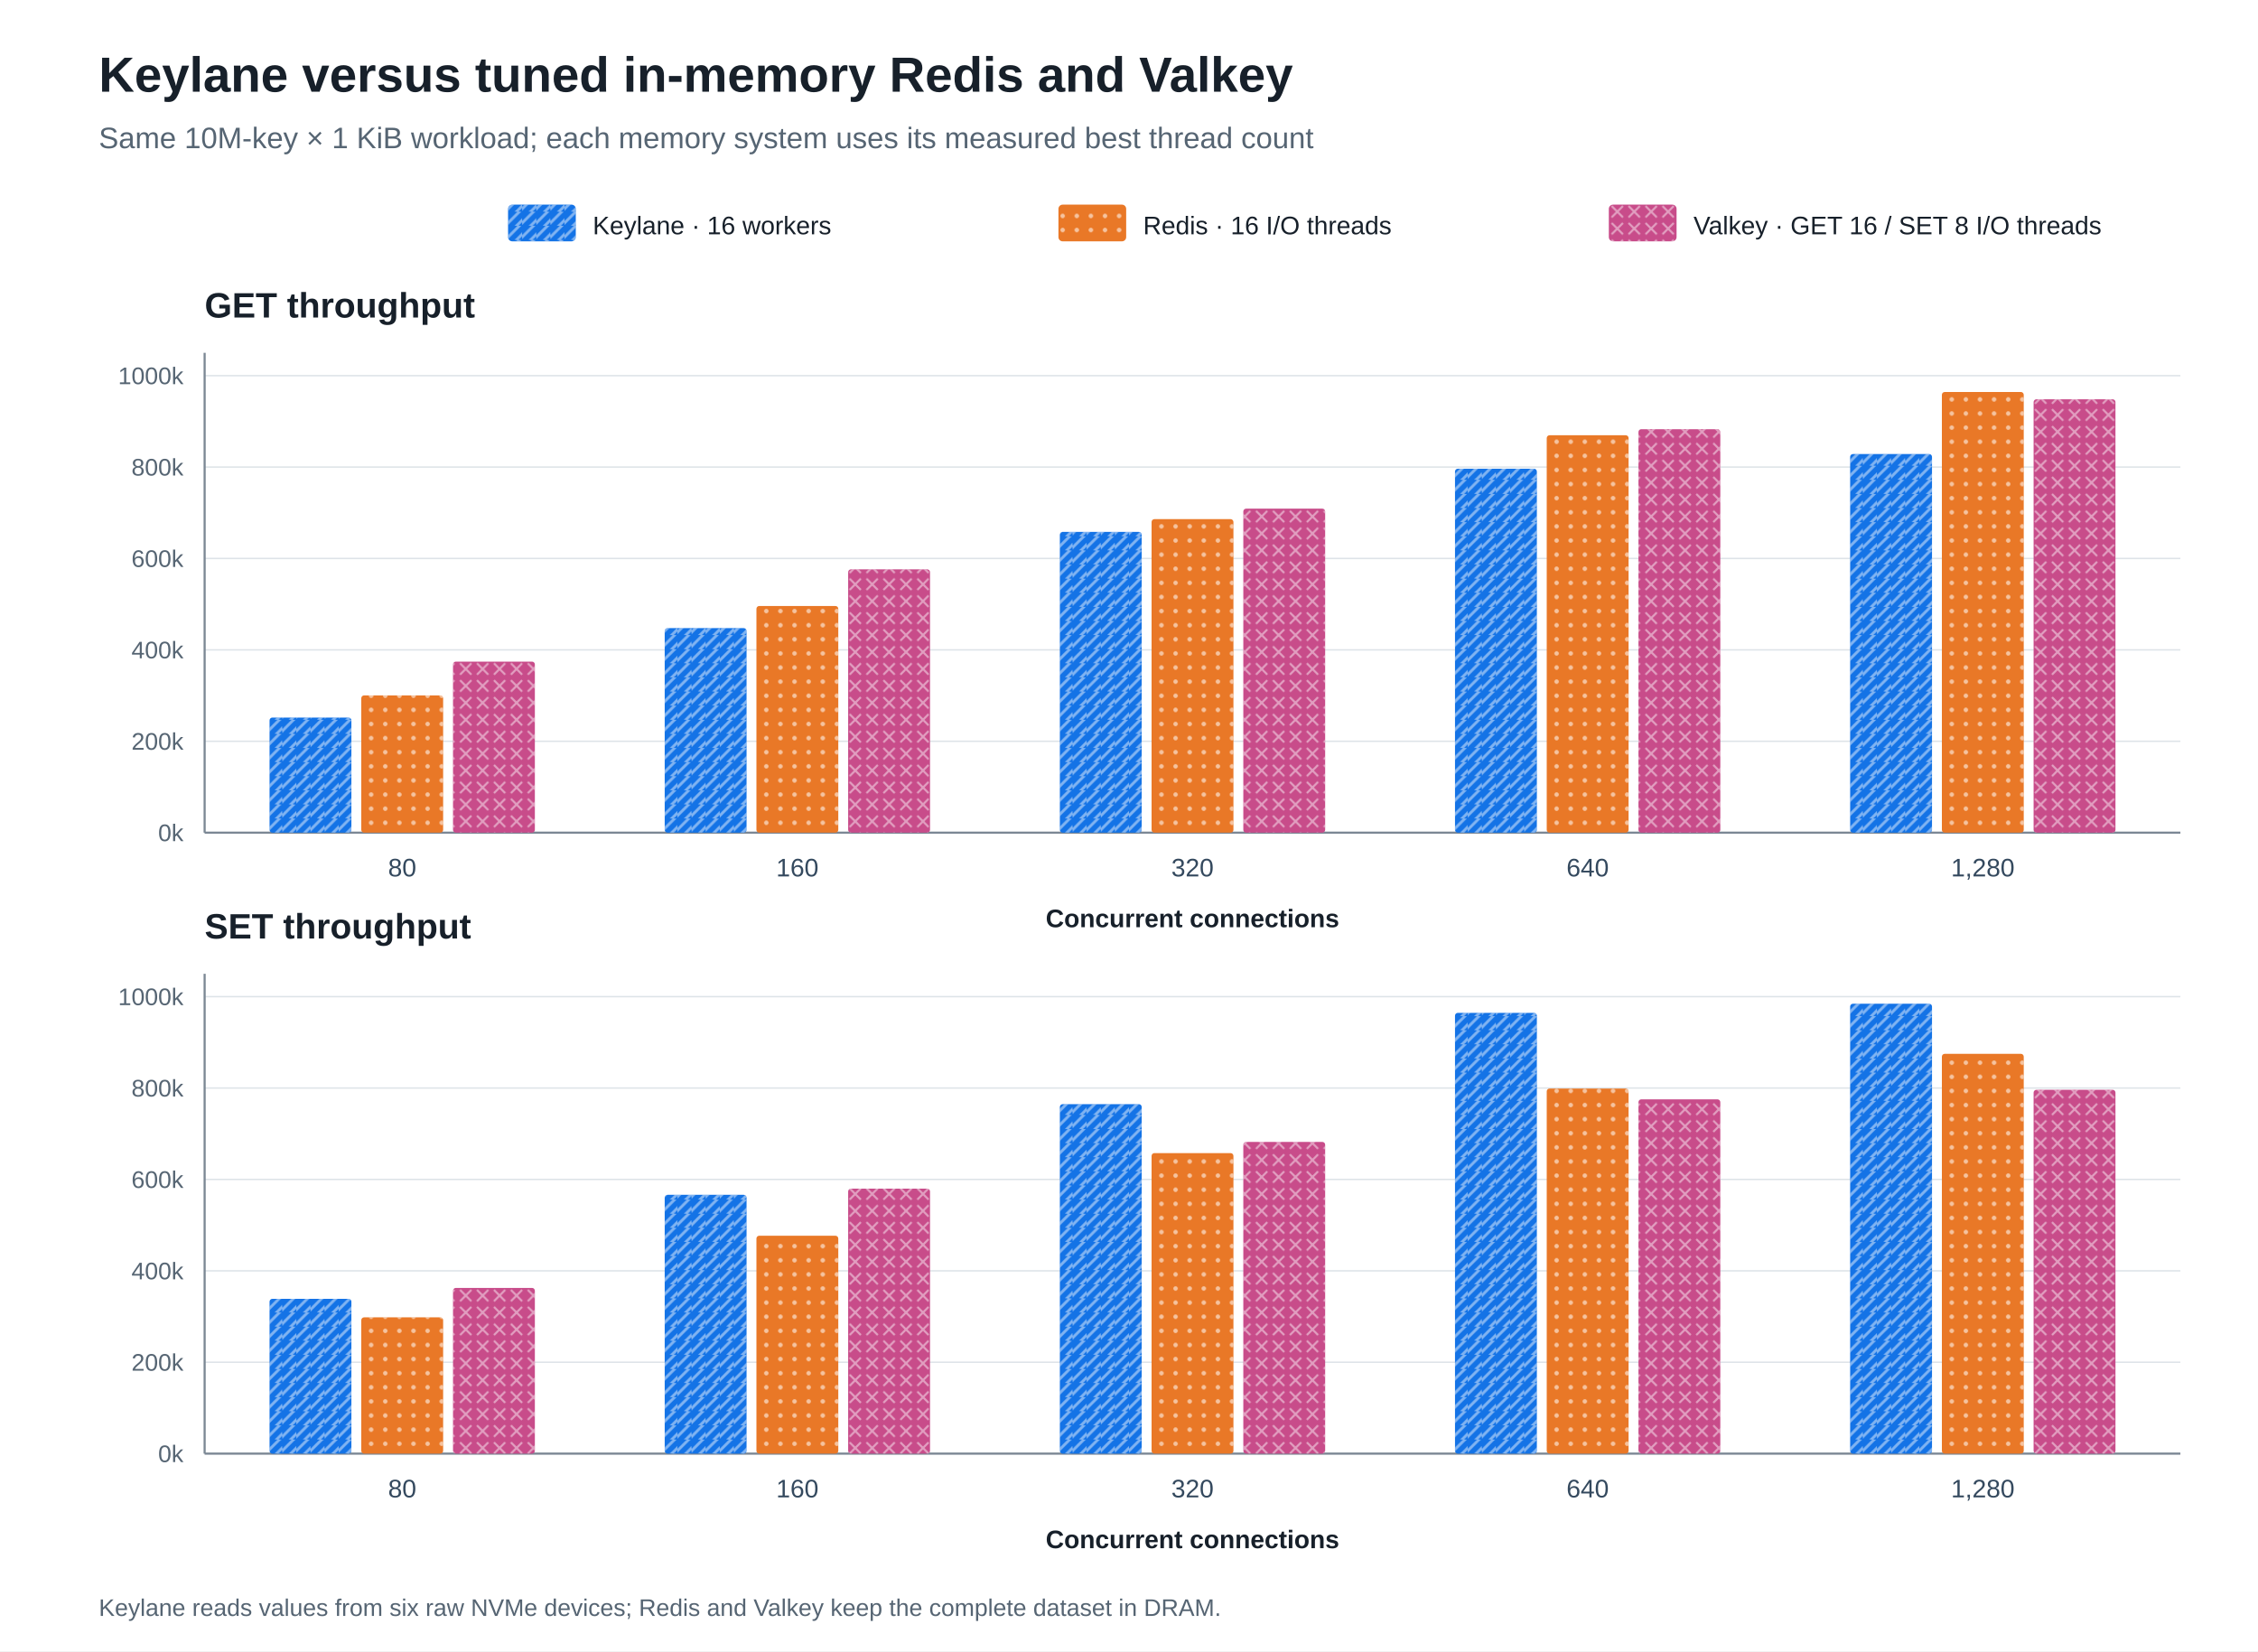
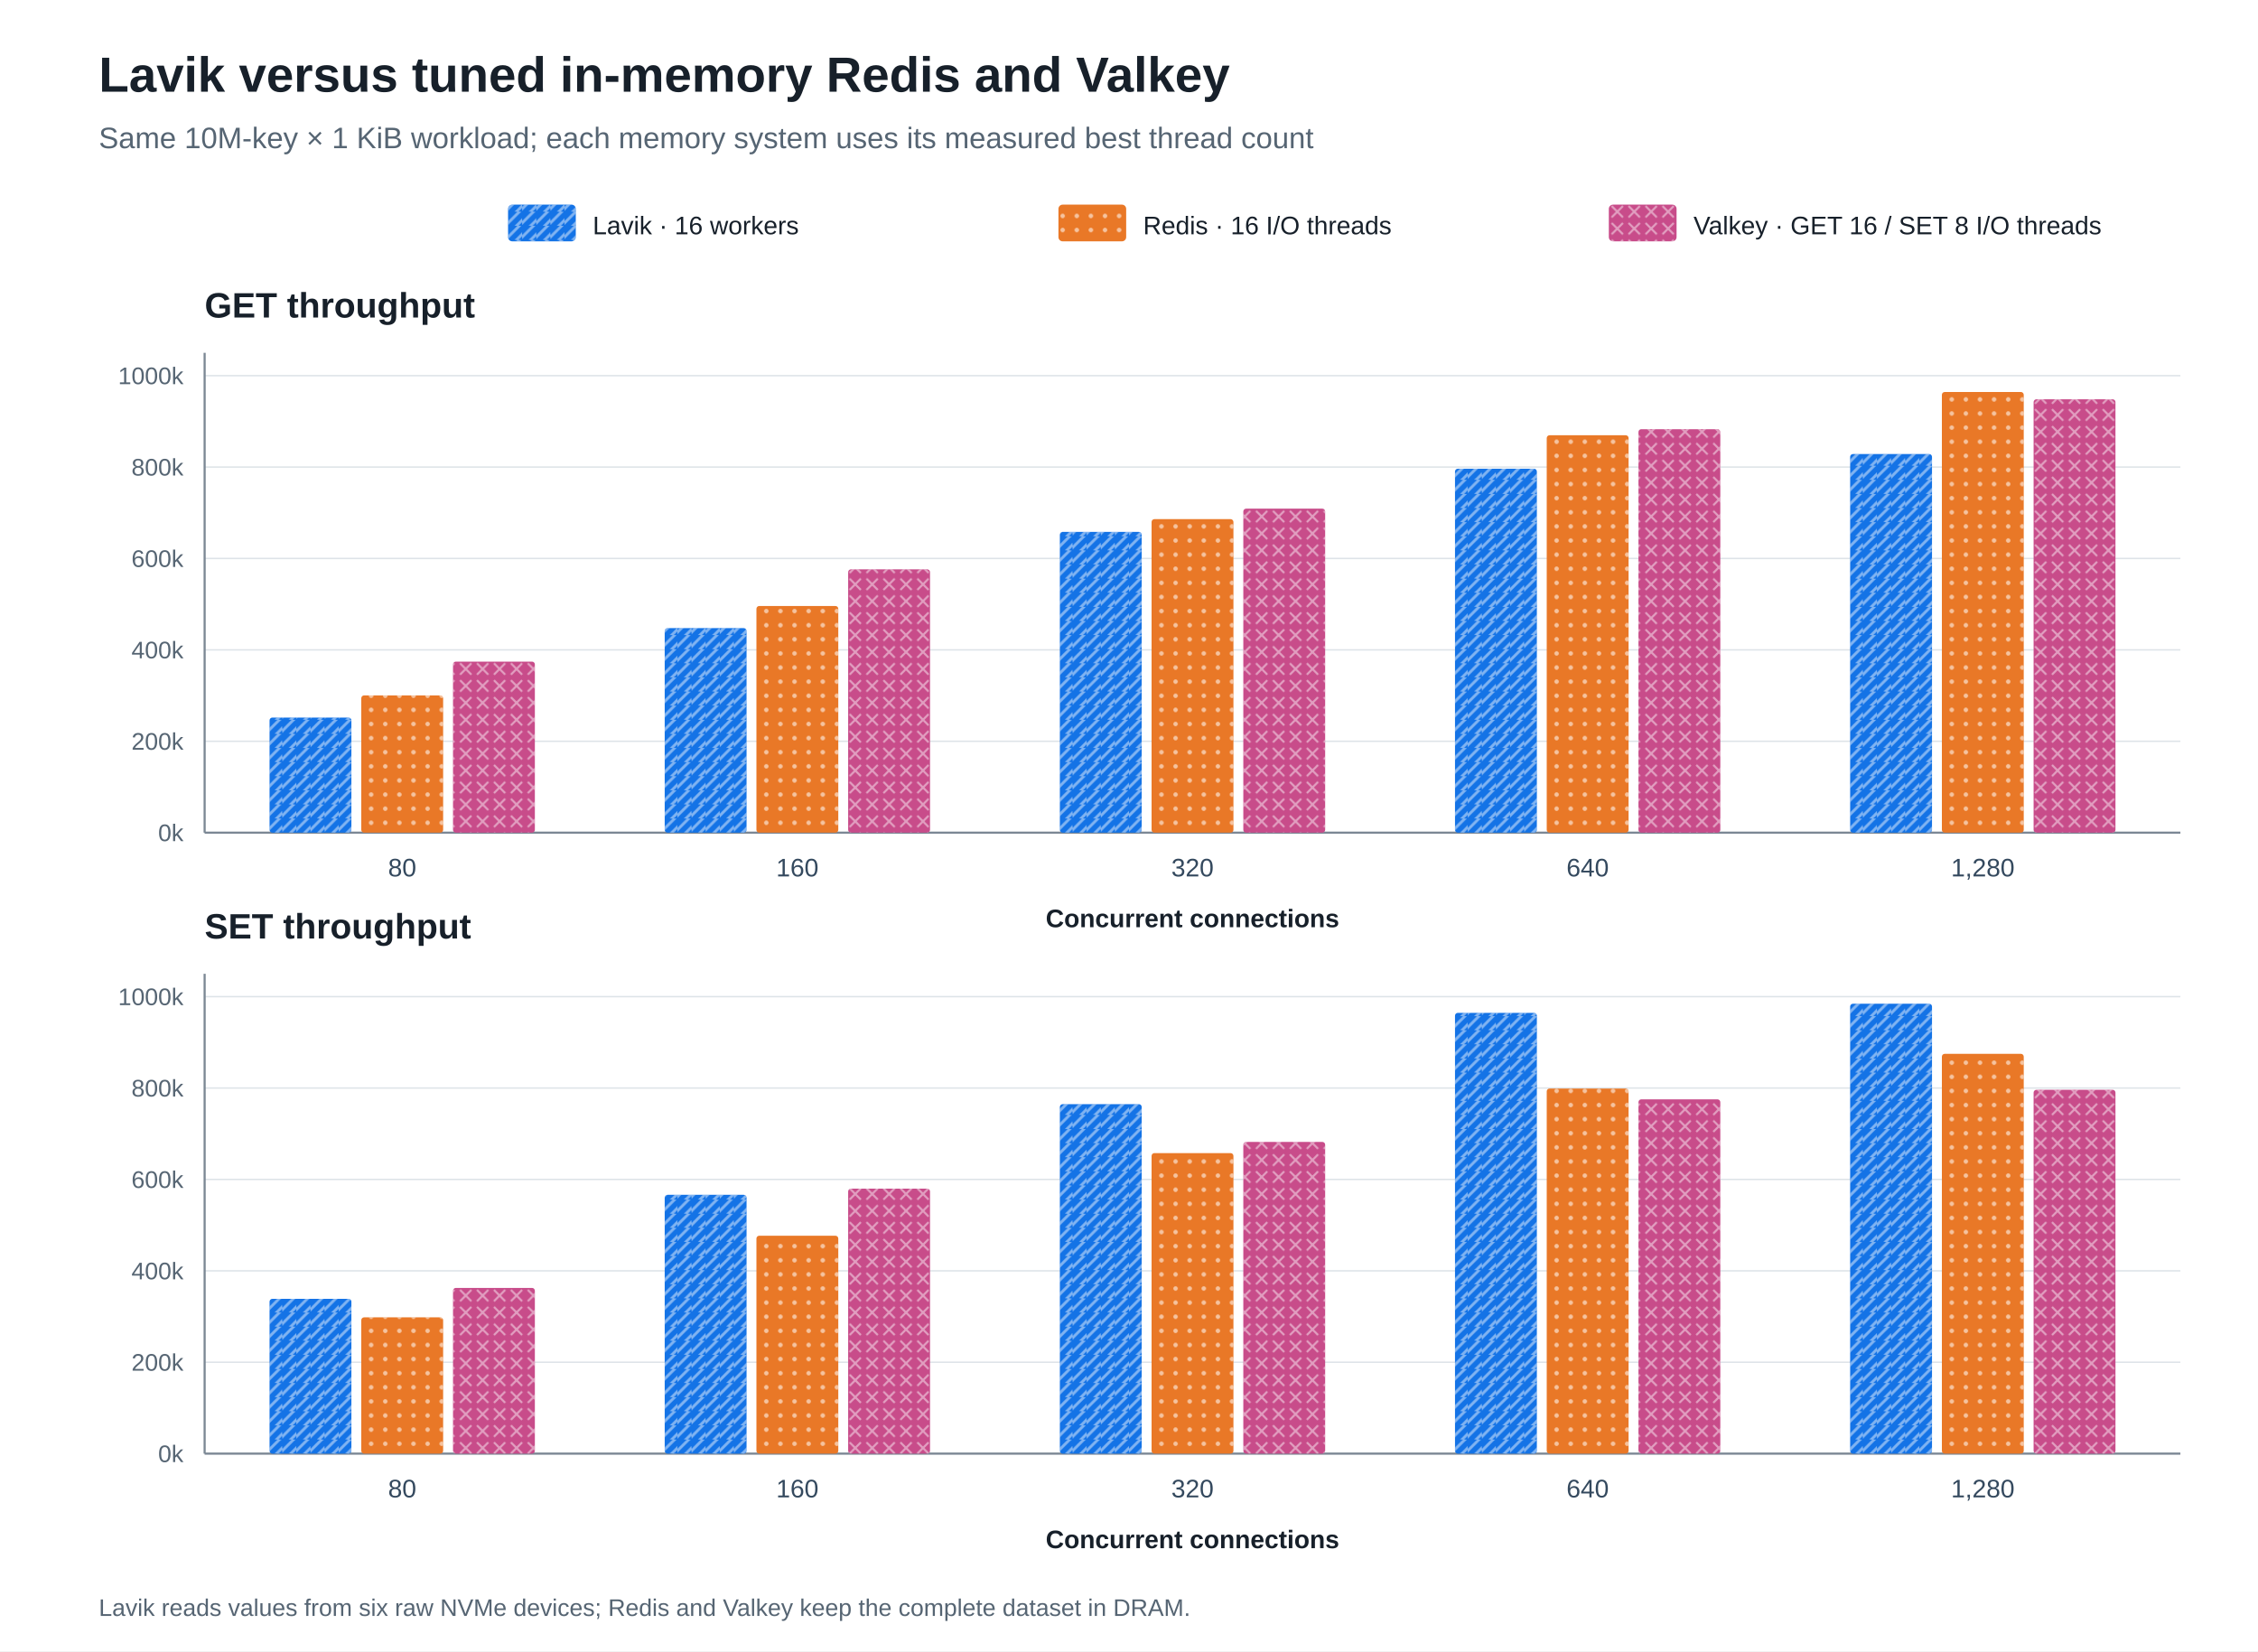
<svg xmlns="http://www.w3.org/2000/svg" width="1600" height="1170" viewBox="0 0 1600 1170">
  <rect width="100%" height="100%" fill="#FFFFFF" />
  <defs>
    <pattern id="diag" width="10" height="10" patternUnits="userSpaceOnUse">
      <path d="M-2,10 L10,-2 M4,12 L12,4" stroke="#FFFFFF" stroke-width="2" opacity="0.45" />
    </pattern>
    <pattern id="dots" width="10" height="10" patternUnits="userSpaceOnUse">
      <circle cx="3" cy="3" r="1.6" fill="#FFFFFF" opacity="0.55" />
    </pattern>
    <pattern id="cross" width="12" height="12" patternUnits="userSpaceOnUse">
      <path d="M2,2 L10,10 M10,2 L2,10" stroke="#FFFFFF" stroke-width="1.5" opacity="0.45" />
    </pattern>
  </defs>
-   <text x="70" y="65" font-family="Arial, sans-serif" font-size="35" font-weight="700" text-anchor="start" fill="#17202A">Keylane versus tuned in-memory Redis and Valkey</text>
+   <text x="70" y="65" font-family="Arial, sans-serif" font-size="35" font-weight="700" text-anchor="start" fill="#17202A">Lavik versus tuned in-memory Redis and Valkey</text>
  <text x="70" y="105" font-family="Arial, sans-serif" font-size="21" font-weight="400" text-anchor="start" fill="#566573">Same 10M-key × 1 KiB workload; each memory system uses its measured best thread count</text>
  <rect x="360" y="145" width="48" height="26" rx="3" fill="#1473E6" />
  <rect x="360" y="145" width="48" height="26" rx="3" fill="url(#diag)" />
-   <text x="420" y="166" font-family="Arial, sans-serif" font-size="18" font-weight="400" text-anchor="start" fill="#17202A">Keylane · 16 workers</text>
+   <text x="420" y="166" font-family="Arial, sans-serif" font-size="18" font-weight="400" text-anchor="start" fill="#17202A">Lavik · 16 workers</text>
  <rect x="750" y="145" width="48" height="26" rx="3" fill="#E97827" />
  <rect x="750" y="145" width="48" height="26" rx="3" fill="url(#dots)" />
  <text x="810" y="166" font-family="Arial, sans-serif" font-size="18" font-weight="400" text-anchor="start" fill="#17202A">Redis · 16 I/O threads</text>
  <rect x="1140" y="145" width="48" height="26" rx="3" fill="#C84C8A" />
  <rect x="1140" y="145" width="48" height="26" rx="3" fill="url(#cross)" />
  <text x="1200" y="166" font-family="Arial, sans-serif" font-size="18" font-weight="400" text-anchor="start" fill="#17202A">Valkey · GET 16 / SET 8 I/O threads</text>
  <text x="145" y="225" font-family="Arial, sans-serif" font-size="25" font-weight="700" text-anchor="start" fill="#17202A">GET throughput</text>
  <line x1="145" y1="590.00" x2="1545" y2="590.00" stroke="#DDE3E8" />
  <text x="130" y="596.0" font-family="Arial, sans-serif" font-size="17" font-weight="400" text-anchor="end" fill="#566573">0k</text>
  <line x1="145" y1="525.24" x2="1545" y2="525.24" stroke="#DDE3E8" />
  <text x="130" y="531.238" font-family="Arial, sans-serif" font-size="17" font-weight="400" text-anchor="end" fill="#566573">200k</text>
  <line x1="145" y1="460.48" x2="1545" y2="460.48" stroke="#DDE3E8" />
  <text x="130" y="466.476" font-family="Arial, sans-serif" font-size="17" font-weight="400" text-anchor="end" fill="#566573">400k</text>
  <line x1="145" y1="395.71" x2="1545" y2="395.71" stroke="#DDE3E8" />
  <text x="130" y="401.714" font-family="Arial, sans-serif" font-size="17" font-weight="400" text-anchor="end" fill="#566573">600k</text>
  <line x1="145" y1="330.95" x2="1545" y2="330.95" stroke="#DDE3E8" />
  <text x="130" y="336.952" font-family="Arial, sans-serif" font-size="17" font-weight="400" text-anchor="end" fill="#566573">800k</text>
  <line x1="145" y1="266.19" x2="1545" y2="266.19" stroke="#DDE3E8" />
  <text x="130" y="272.19" font-family="Arial, sans-serif" font-size="17" font-weight="400" text-anchor="end" fill="#566573">1000k</text>
  <line x1="145" y1="250" x2="145" y2="590" stroke="#7B8794" stroke-width="1.5" />
  <line x1="145" y1="590" x2="1545" y2="590" stroke="#7B8794" stroke-width="1.5" />
  <rect x="191.00" y="508.44" width="58" height="81.56" rx="2" fill="#1473E6" />
  <rect x="191.00" y="508.44" width="58" height="81.56" rx="2" fill="url(#diag)" />
  <rect x="256.00" y="492.75" width="58" height="97.25" rx="2" fill="#E97827" />
  <rect x="256.00" y="492.75" width="58" height="97.25" rx="2" fill="url(#dots)" />
  <rect x="321.00" y="468.80" width="58" height="121.20" rx="2" fill="#C84C8A" />
  <rect x="321.00" y="468.80" width="58" height="121.20" rx="2" fill="url(#cross)" />
  <text x="285.0" y="621" font-family="Arial, sans-serif" font-size="18" font-weight="400" text-anchor="middle" fill="#34495E">80</text>
  <rect x="471.00" y="445.07" width="58" height="144.93" rx="2" fill="#1473E6" />
  <rect x="471.00" y="445.07" width="58" height="144.93" rx="2" fill="url(#diag)" />
  <rect x="536.00" y="429.39" width="58" height="160.61" rx="2" fill="#E97827" />
  <rect x="536.00" y="429.39" width="58" height="160.61" rx="2" fill="url(#dots)" />
  <rect x="601.00" y="403.42" width="58" height="186.58" rx="2" fill="#C84C8A" />
  <rect x="601.00" y="403.42" width="58" height="186.58" rx="2" fill="url(#cross)" />
  <text x="565.0" y="621" font-family="Arial, sans-serif" font-size="18" font-weight="400" text-anchor="middle" fill="#34495E">160</text>
  <rect x="751.00" y="376.86" width="58" height="213.14" rx="2" fill="#1473E6" />
  <rect x="751.00" y="376.86" width="58" height="213.14" rx="2" fill="url(#diag)" />
  <rect x="816.00" y="367.85" width="58" height="222.15" rx="2" fill="#E97827" />
  <rect x="816.00" y="367.85" width="58" height="222.15" rx="2" fill="url(#dots)" />
  <rect x="881.00" y="360.42" width="58" height="229.58" rx="2" fill="#C84C8A" />
  <rect x="881.00" y="360.42" width="58" height="229.58" rx="2" fill="url(#cross)" />
  <text x="845.0" y="621" font-family="Arial, sans-serif" font-size="18" font-weight="400" text-anchor="middle" fill="#34495E">320</text>
  <rect x="1031.00" y="332.12" width="58" height="257.88" rx="2" fill="#1473E6" />
  <rect x="1031.00" y="332.12" width="58" height="257.88" rx="2" fill="url(#diag)" />
  <rect x="1096.00" y="308.41" width="58" height="281.59" rx="2" fill="#E97827" />
  <rect x="1096.00" y="308.41" width="58" height="281.59" rx="2" fill="url(#dots)" />
  <rect x="1161.00" y="304.11" width="58" height="285.89" rx="2" fill="#C84C8A" />
  <rect x="1161.00" y="304.11" width="58" height="285.89" rx="2" fill="url(#cross)" />
  <text x="1125.0" y="621" font-family="Arial, sans-serif" font-size="18" font-weight="400" text-anchor="middle" fill="#34495E">640</text>
  <rect x="1311.00" y="321.72" width="58" height="268.28" rx="2" fill="#1473E6" />
  <rect x="1311.00" y="321.72" width="58" height="268.28" rx="2" fill="url(#diag)" />
  <rect x="1376.00" y="277.76" width="58" height="312.24" rx="2" fill="#E97827" />
  <rect x="1376.00" y="277.76" width="58" height="312.24" rx="2" fill="url(#dots)" />
  <rect x="1441.00" y="282.93" width="58" height="307.07" rx="2" fill="#C84C8A" />
  <rect x="1441.00" y="282.93" width="58" height="307.07" rx="2" fill="url(#cross)" />
  <text x="1405.0" y="621" font-family="Arial, sans-serif" font-size="18" font-weight="400" text-anchor="middle" fill="#34495E">1,280</text>
  <text x="845.0" y="657" font-family="Arial, sans-serif" font-size="18" font-weight="700" text-anchor="middle" fill="#17202A">Concurrent connections</text>
  <text x="145" y="665" font-family="Arial, sans-serif" font-size="25" font-weight="700" text-anchor="start" fill="#17202A">SET throughput</text>
  <line x1="145" y1="1030.00" x2="1545" y2="1030.00" stroke="#DDE3E8" />
  <text x="130" y="1036.0" font-family="Arial, sans-serif" font-size="17" font-weight="400" text-anchor="end" fill="#566573">0k</text>
  <line x1="145" y1="965.24" x2="1545" y2="965.24" stroke="#DDE3E8" />
  <text x="130" y="971.238" font-family="Arial, sans-serif" font-size="17" font-weight="400" text-anchor="end" fill="#566573">200k</text>
  <line x1="145" y1="900.48" x2="1545" y2="900.48" stroke="#DDE3E8" />
  <text x="130" y="906.476" font-family="Arial, sans-serif" font-size="17" font-weight="400" text-anchor="end" fill="#566573">400k</text>
  <line x1="145" y1="835.71" x2="1545" y2="835.71" stroke="#DDE3E8" />
  <text x="130" y="841.714" font-family="Arial, sans-serif" font-size="17" font-weight="400" text-anchor="end" fill="#566573">600k</text>
  <line x1="145" y1="770.95" x2="1545" y2="770.95" stroke="#DDE3E8" />
  <text x="130" y="776.952" font-family="Arial, sans-serif" font-size="17" font-weight="400" text-anchor="end" fill="#566573">800k</text>
  <line x1="145" y1="706.19" x2="1545" y2="706.19" stroke="#DDE3E8" />
  <text x="130" y="712.19" font-family="Arial, sans-serif" font-size="17" font-weight="400" text-anchor="end" fill="#566573">1000k</text>
  <line x1="145" y1="690" x2="145" y2="1030" stroke="#7B8794" stroke-width="1.5" />
  <line x1="145" y1="1030" x2="1545" y2="1030" stroke="#7B8794" stroke-width="1.5" />
  <rect x="191.00" y="920.32" width="58" height="109.68" rx="2" fill="#1473E6" />
  <rect x="191.00" y="920.32" width="58" height="109.68" rx="2" fill="url(#diag)" />
  <rect x="256.00" y="933.43" width="58" height="96.57" rx="2" fill="#E97827" />
  <rect x="256.00" y="933.43" width="58" height="96.57" rx="2" fill="url(#dots)" />
  <rect x="321.00" y="912.58" width="58" height="117.42" rx="2" fill="#C84C8A" />
  <rect x="321.00" y="912.58" width="58" height="117.42" rx="2" fill="url(#cross)" />
  <text x="285.0" y="1061" font-family="Arial, sans-serif" font-size="18" font-weight="400" text-anchor="middle" fill="#34495E">80</text>
  <rect x="471.00" y="846.61" width="58" height="183.39" rx="2" fill="#1473E6" />
  <rect x="471.00" y="846.61" width="58" height="183.39" rx="2" fill="url(#diag)" />
  <rect x="536.00" y="875.60" width="58" height="154.40" rx="2" fill="#E97827" />
  <rect x="536.00" y="875.60" width="58" height="154.40" rx="2" fill="url(#dots)" />
  <rect x="601.00" y="842.23" width="58" height="187.77" rx="2" fill="#C84C8A" />
  <rect x="601.00" y="842.23" width="58" height="187.77" rx="2" fill="url(#cross)" />
  <text x="565.0" y="1061" font-family="Arial, sans-serif" font-size="18" font-weight="400" text-anchor="middle" fill="#34495E">160</text>
  <rect x="751.00" y="782.38" width="58" height="247.62" rx="2" fill="#1473E6" />
  <rect x="751.00" y="782.38" width="58" height="247.62" rx="2" fill="url(#diag)" />
  <rect x="816.00" y="817.05" width="58" height="212.95" rx="2" fill="#E97827" />
  <rect x="816.00" y="817.05" width="58" height="212.95" rx="2" fill="url(#dots)" />
  <rect x="881.00" y="809.13" width="58" height="220.87" rx="2" fill="#C84C8A" />
  <rect x="881.00" y="809.13" width="58" height="220.87" rx="2" fill="url(#cross)" />
  <text x="845.0" y="1061" font-family="Arial, sans-serif" font-size="18" font-weight="400" text-anchor="middle" fill="#34495E">320</text>
  <rect x="1031.00" y="717.68" width="58" height="312.32" rx="2" fill="#1473E6" />
  <rect x="1031.00" y="717.68" width="58" height="312.32" rx="2" fill="url(#diag)" />
  <rect x="1096.00" y="771.31" width="58" height="258.69" rx="2" fill="#E97827" />
  <rect x="1096.00" y="771.31" width="58" height="258.69" rx="2" fill="url(#dots)" />
  <rect x="1161.00" y="778.97" width="58" height="251.03" rx="2" fill="#C84C8A" />
  <rect x="1161.00" y="778.97" width="58" height="251.03" rx="2" fill="url(#cross)" />
  <text x="1125.0" y="1061" font-family="Arial, sans-serif" font-size="18" font-weight="400" text-anchor="middle" fill="#34495E">640</text>
  <rect x="1311.00" y="711.22" width="58" height="318.78" rx="2" fill="#1473E6" />
  <rect x="1311.00" y="711.22" width="58" height="318.78" rx="2" fill="url(#diag)" />
  <rect x="1376.00" y="746.71" width="58" height="283.29" rx="2" fill="#E97827" />
  <rect x="1376.00" y="746.71" width="58" height="283.29" rx="2" fill="url(#dots)" />
  <rect x="1441.00" y="772.20" width="58" height="257.80" rx="2" fill="#C84C8A" />
  <rect x="1441.00" y="772.20" width="58" height="257.80" rx="2" fill="url(#cross)" />
  <text x="1405.0" y="1061" font-family="Arial, sans-serif" font-size="18" font-weight="400" text-anchor="middle" fill="#34495E">1,280</text>
  <text x="845.0" y="1097" font-family="Arial, sans-serif" font-size="18" font-weight="700" text-anchor="middle" fill="#17202A">Concurrent connections</text>
-   <text x="70" y="1145" font-family="Arial, sans-serif" font-size="17" font-weight="400" text-anchor="start" fill="#566573">Keylane reads values from six raw NVMe devices; Redis and Valkey keep the complete dataset in DRAM.</text>
+   <text x="70" y="1145" font-family="Arial, sans-serif" font-size="17" font-weight="400" text-anchor="start" fill="#566573">Lavik reads values from six raw NVMe devices; Redis and Valkey keep the complete dataset in DRAM.</text>
</svg>
